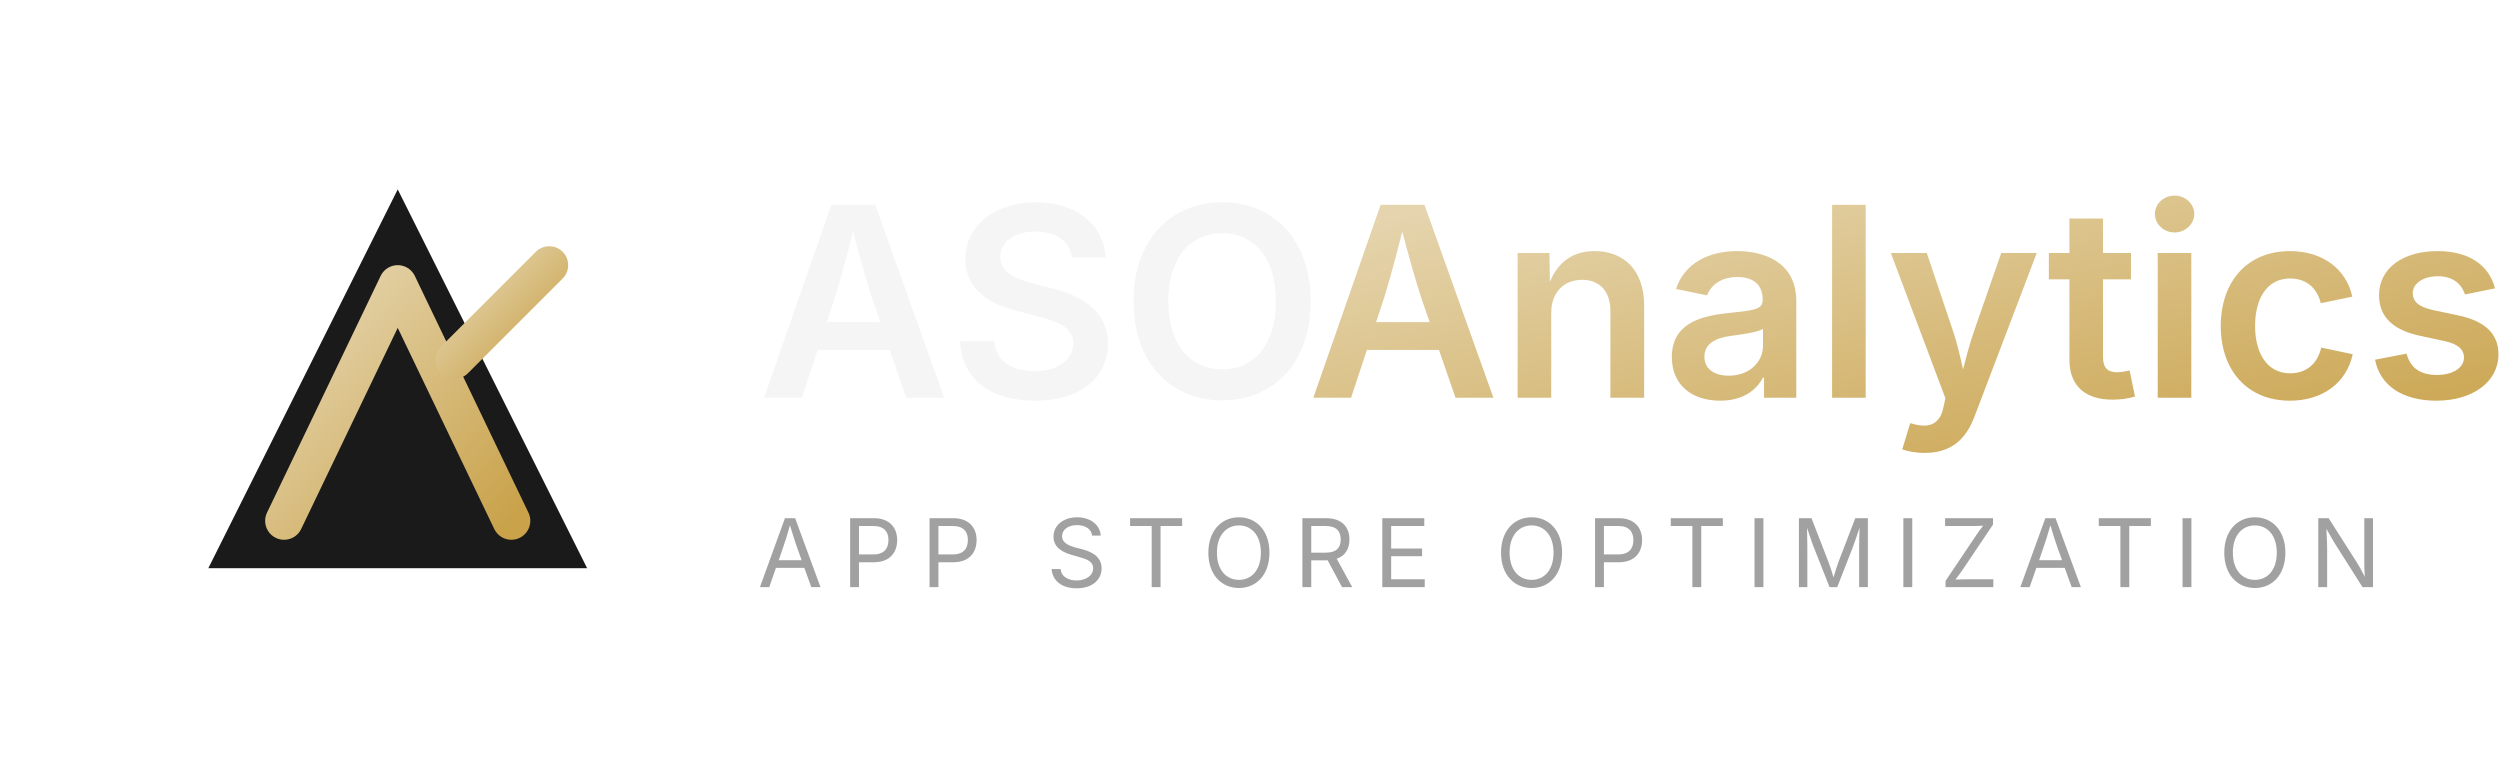
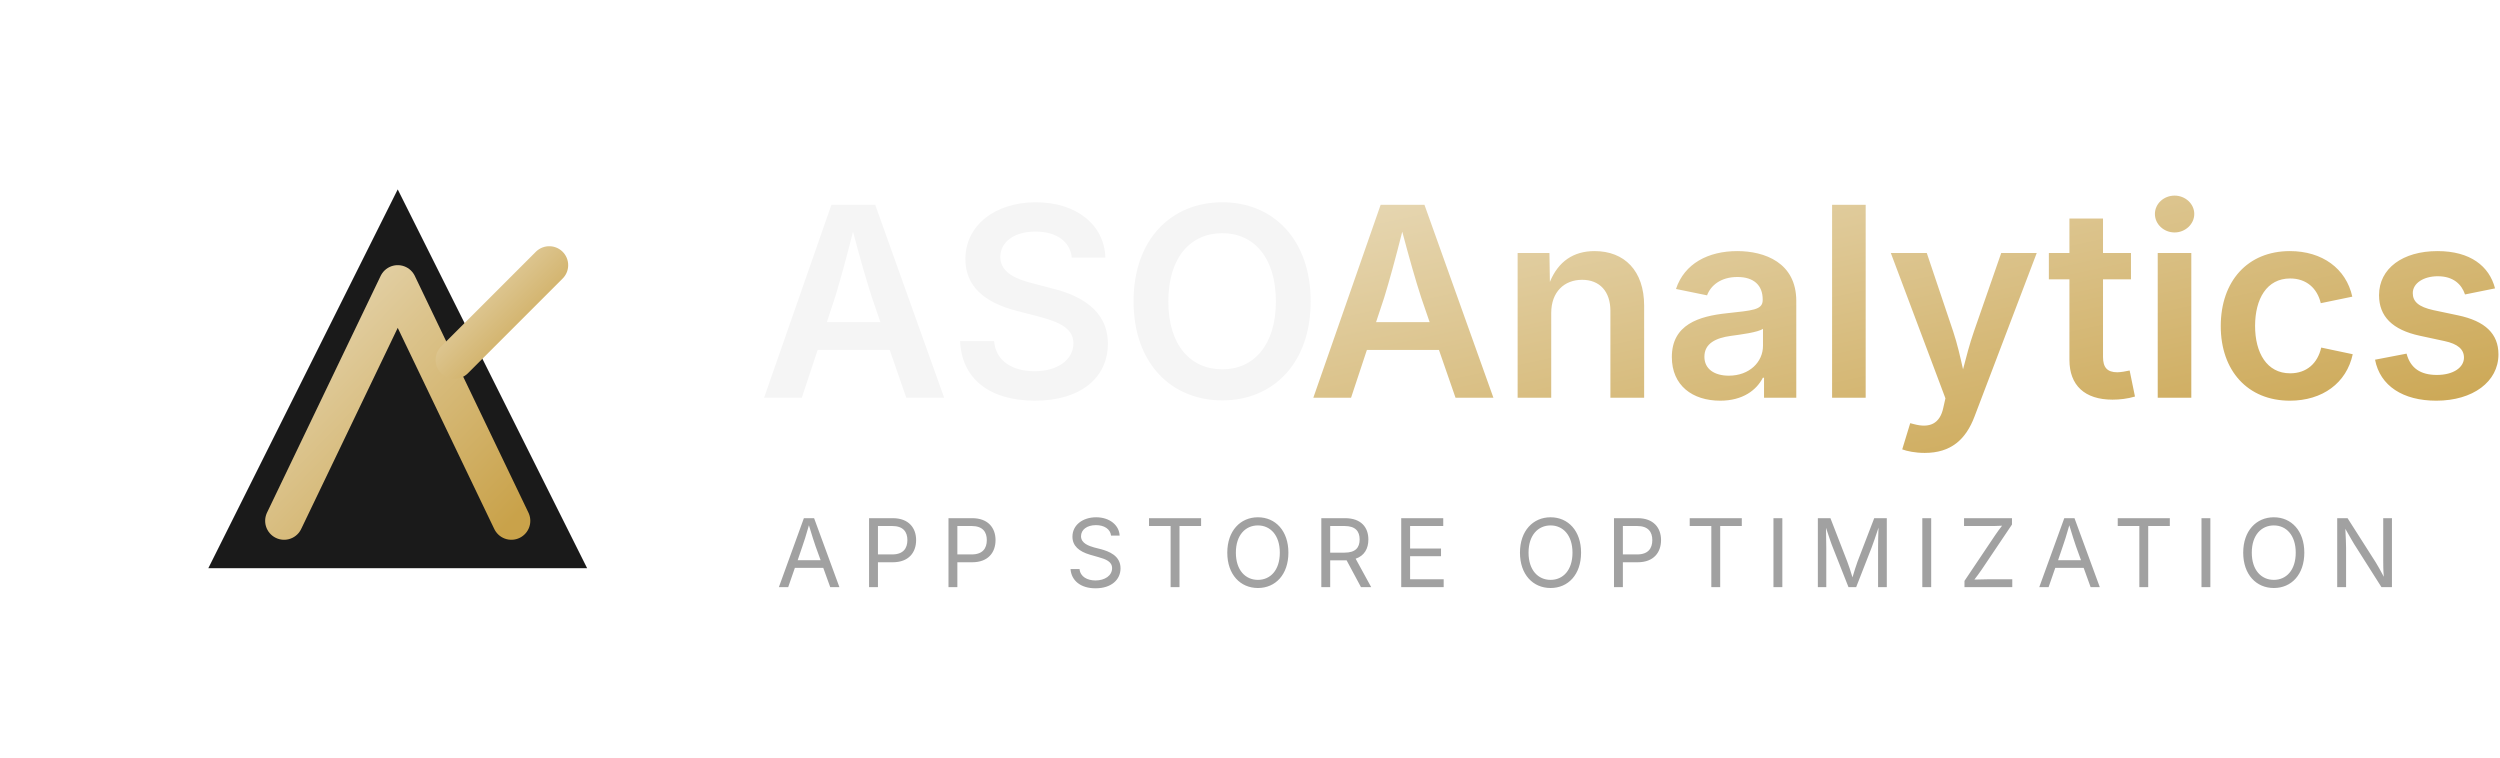
<svg xmlns="http://www.w3.org/2000/svg" width="264" height="80" viewBox="0 0 260 80" fill="none">
  <defs>
    <linearGradient id="accentGradient" x1="0" y1="0" x2="1" y2="1">
      <stop offset="0%" stop-color="#E7D8B5" />
      <stop offset="100%" stop-color="#C9A24A" />
    </linearGradient>
  </defs>
  <g transform="translate(10,10)">
    <path d="M10 50 L30 10 L50 50 Z" fill="#1A1A1A" />
    <path d="M18 45 L30 20 L42 45" stroke="url(#accentGradient)" stroke-width="4" stroke-linecap="round" stroke-linejoin="round" />
    <path d="M36 28 L46 18" stroke="url(#accentGradient)" stroke-width="4" stroke-linecap="round" />
  </g>
  <text x="78" y="42" font-family="Inter, sans-serif" font-size="28" font-weight="600" fill="#F5F5F5">
    ASO
  </text>
  <text x="136" y="42" font-family="Inter, sans-serif" font-size="28" font-weight="600" fill="url(#accentGradient)">
    Analytics
  </text>
-   <text x="78" y="62" font-family="Inter, sans-serif" font-size="10" fill="#A1A1A1" letter-spacing="2">
+   <text x="80" y="62" font-family="Inter, sans-serif" font-size="10" fill="#A1A1A1" letter-spacing="2">
    APP STORE OPTIMIZATION
  </text>
</svg>
